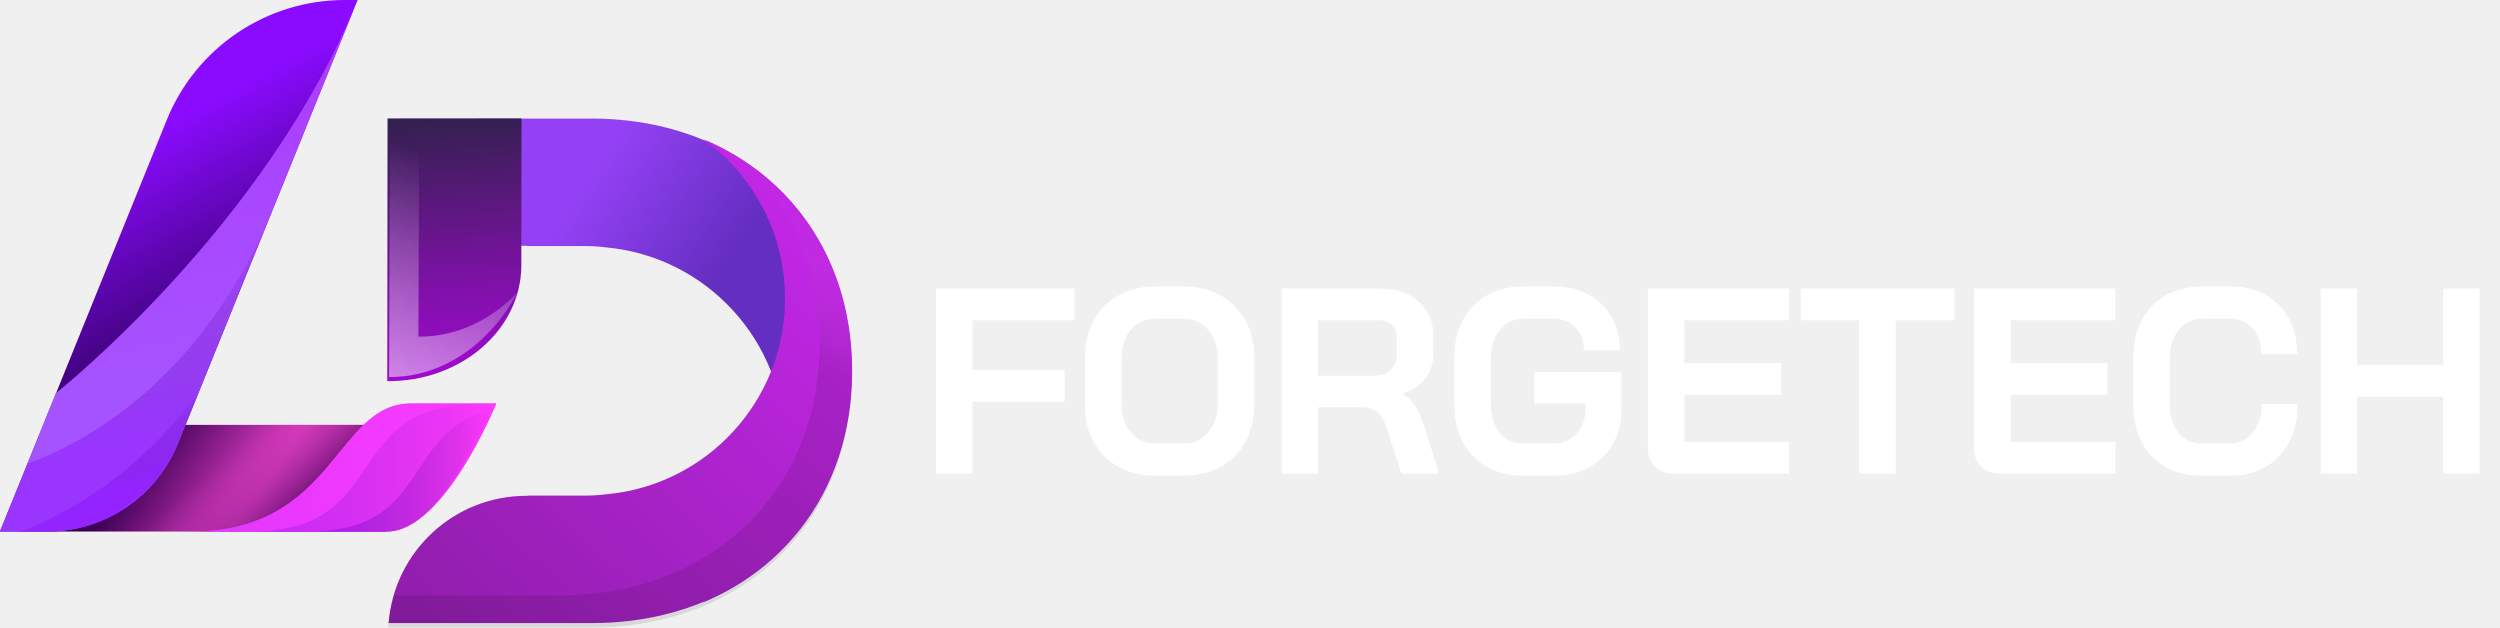
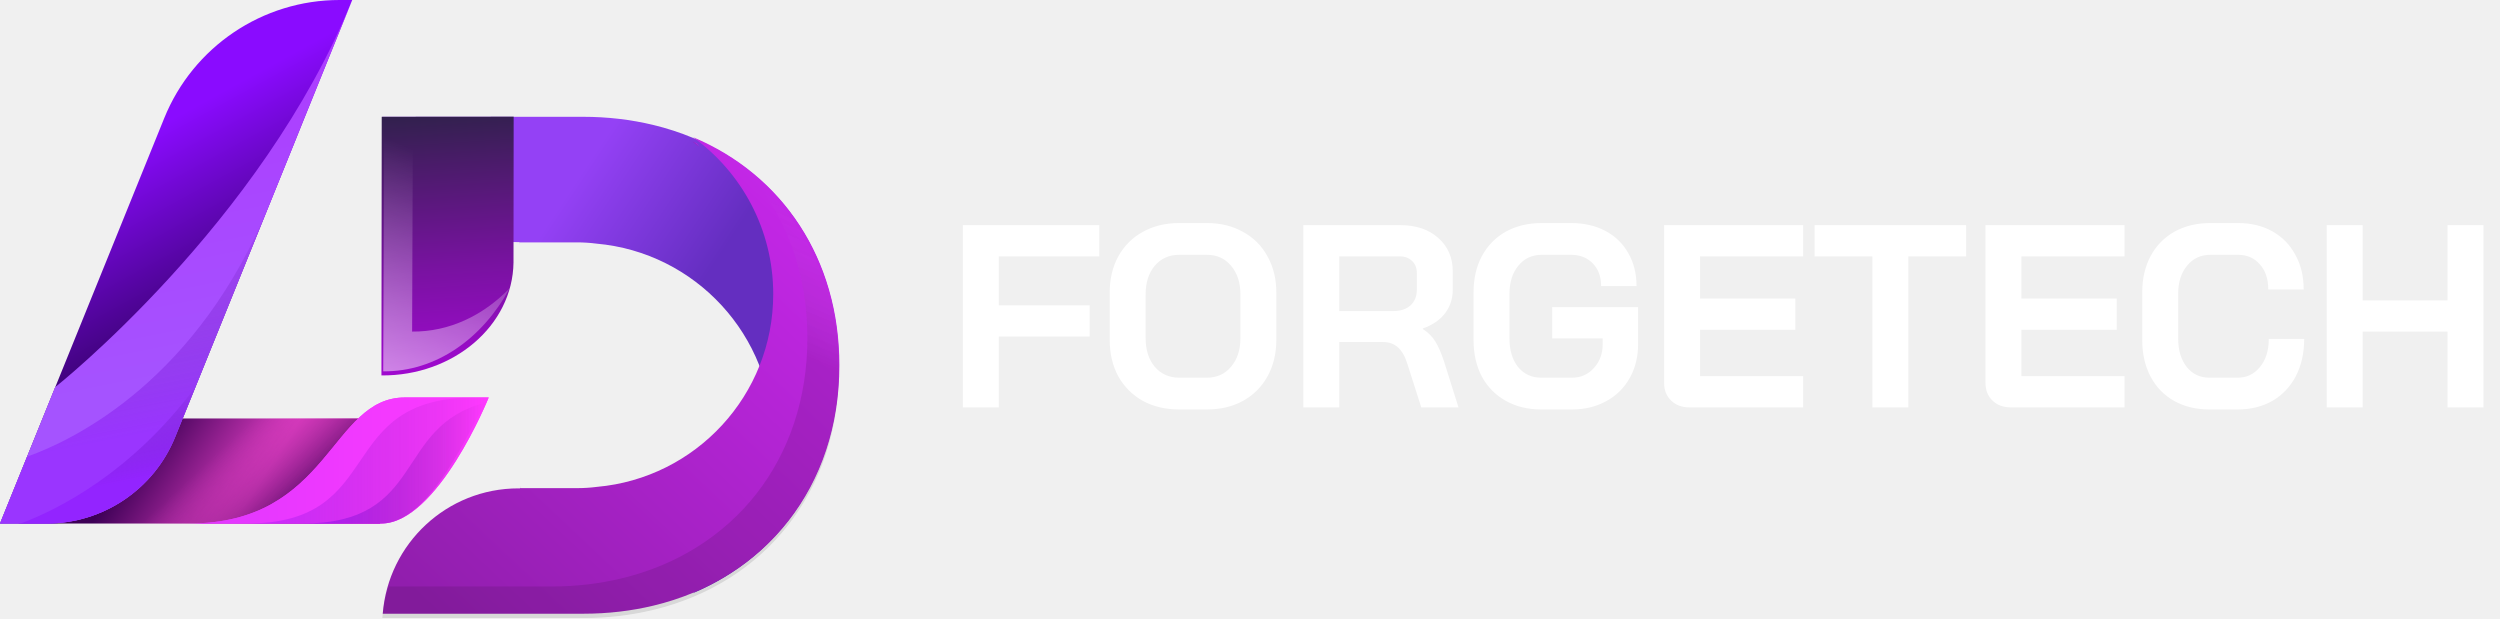
- <svg xmlns="http://www.w3.org/2000/svg" width="255" height="64" viewBox="0 0 255 64" fill="none">
-   <path d="M95.466 29.432H109.594V32.667H99.187V37.736H108.597V40.972H99.187V48.305H95.466V29.432ZM117.871 48.521C116.451 48.521 115.193 48.224 114.097 47.631C113.018 47.02 112.173 46.175 111.562 45.097C110.969 44 110.672 42.733 110.672 41.295V36.442C110.672 35.004 110.969 33.746 111.562 32.667C112.173 31.571 113.018 30.726 114.097 30.133C115.193 29.522 116.451 29.216 117.871 29.216H120.729C122.149 29.216 123.398 29.522 124.477 30.133C125.573 30.726 126.418 31.571 127.011 32.667C127.622 33.746 127.928 35.004 127.928 36.442V41.295C127.928 42.733 127.622 44 127.011 45.097C126.418 46.175 125.573 47.02 124.477 47.631C123.398 48.224 122.149 48.521 120.729 48.521H117.871ZM120.729 45.232C121.772 45.232 122.607 44.854 123.236 44.099C123.884 43.344 124.207 42.356 124.207 41.133V36.604C124.207 35.382 123.884 34.393 123.236 33.638C122.607 32.883 121.772 32.506 120.729 32.506H117.871C116.829 32.506 115.984 32.883 115.337 33.638C114.708 34.393 114.393 35.382 114.393 36.604V41.133C114.393 42.356 114.708 43.344 115.337 44.099C115.984 44.854 116.829 45.232 117.871 45.232H120.729ZM130.722 29.432H140.752C142.387 29.432 143.699 29.872 144.688 30.753C145.695 31.634 146.198 32.793 146.198 34.231V36.119C146.198 37.053 145.928 37.871 145.389 38.572C144.868 39.255 144.104 39.776 143.097 40.136V40.19C143.672 40.567 144.104 40.999 144.391 41.484C144.697 41.969 144.994 42.643 145.281 43.506L146.791 48.305H142.935L141.507 43.83C141.273 43.057 140.949 42.481 140.536 42.104C140.122 41.727 139.61 41.538 138.999 41.538H134.443V48.305H130.722V29.432ZM140.051 38.329C140.806 38.329 141.399 38.132 141.83 37.736C142.261 37.323 142.477 36.793 142.477 36.145V34.393C142.477 33.872 142.315 33.458 141.992 33.153C141.668 32.829 141.237 32.667 140.698 32.667H134.443V38.329H140.051ZM155.36 48.521C153.976 48.521 152.754 48.224 151.693 47.631C150.633 47.038 149.806 46.202 149.213 45.124C148.638 44.027 148.35 42.769 148.35 41.349V36.388C148.35 34.968 148.638 33.719 149.213 32.641C149.806 31.544 150.633 30.699 151.693 30.106C152.772 29.513 154.012 29.216 155.414 29.216H158.434C159.782 29.216 160.968 29.486 161.993 30.025C163.017 30.564 163.808 31.328 164.365 32.317C164.94 33.306 165.228 34.447 165.228 35.741H161.561C161.561 34.77 161.274 33.989 160.698 33.395C160.123 32.802 159.368 32.506 158.434 32.506H155.414C154.407 32.506 153.599 32.883 152.987 33.638C152.376 34.375 152.071 35.346 152.071 36.55V41.187C152.071 42.392 152.367 43.371 152.961 44.126C153.572 44.863 154.372 45.232 155.36 45.232H158.542C159.458 45.232 160.213 44.899 160.806 44.234C161.417 43.569 161.723 42.742 161.723 41.754V41.16H156.492V37.925H165.39V41.754C165.39 43.066 165.102 44.234 164.527 45.258C163.952 46.283 163.143 47.083 162.1 47.658C161.058 48.233 159.872 48.521 158.542 48.521H155.36ZM170.699 48.305C169.926 48.305 169.297 48.072 168.812 47.604C168.326 47.137 168.084 46.526 168.084 45.771V29.432H182.481V32.667H171.804V37.035H181.672V40.271H171.804V45.07H182.481V48.305H170.699ZM189.651 32.667H183.665V29.432H199.357V32.667H193.372V48.305H189.651V32.667ZM203.98 48.305C203.207 48.305 202.578 48.072 202.092 47.604C201.607 47.137 201.364 46.526 201.364 45.771V29.432H215.762V32.667H205.085V37.035H214.953V40.271H205.085V45.07H215.762V48.305H203.98ZM224.553 48.521C223.169 48.521 221.947 48.224 220.886 47.631C219.844 47.038 219.035 46.202 218.46 45.124C217.885 44.027 217.597 42.769 217.597 41.349V36.388C217.597 34.968 217.885 33.719 218.46 32.641C219.053 31.544 219.88 30.699 220.94 30.106C222.019 29.513 223.259 29.216 224.661 29.216H227.519C228.867 29.216 230.053 29.504 231.078 30.079C232.102 30.654 232.893 31.463 233.45 32.506C234.026 33.53 234.313 34.726 234.313 36.092H230.646C230.646 35.013 230.359 34.15 229.784 33.503C229.208 32.838 228.453 32.506 227.519 32.506H224.661C223.654 32.506 222.845 32.883 222.234 33.638C221.623 34.375 221.318 35.346 221.318 36.55V41.187C221.318 42.392 221.614 43.371 222.207 44.126C222.801 44.863 223.582 45.232 224.553 45.232H227.465C228.418 45.232 229.19 44.863 229.784 44.126C230.395 43.389 230.7 42.419 230.7 41.214H234.367C234.367 42.67 234.079 43.955 233.504 45.07C232.929 46.166 232.12 47.02 231.078 47.631C230.035 48.224 228.831 48.521 227.465 48.521H224.553ZM236.699 29.432H240.419V37.224H249.209V29.432H252.929V48.305H249.209V40.459H240.419V48.305H236.699V29.432Z" fill="white" />
-   <path d="M42.793 43.335H6.319L1.918 54.213H39.341L42.793 43.335Z" fill="url(#paint0_linear_268_130)" />
-   <path d="M42.793 43.335H6.319L1.918 54.213H39.341L42.793 43.335Z" fill="url(#paint1_linear_268_130)" />
-   <path d="M0.002 54.212L17.01 12.233C20.006 4.839 27.186 0 35.165 0H36.475L18.145 45.243C15.949 50.665 10.684 54.212 4.834 54.212H0.002Z" fill="url(#paint2_linear_268_130)" />
-   <path d="M19.568 54.213C34.211 54.213 34.211 41.161 41.925 41.161C49.638 41.161 50.608 41.161 50.608 41.161C50.608 41.161 45.324 54.213 39.475 54.213C30.716 54.213 19.568 54.213 19.568 54.213Z" fill="url(#paint3_linear_268_130)" />
-   <path d="M19.568 54.213C34.211 54.213 34.211 41.161 41.925 41.161C49.638 41.161 50.608 41.161 50.608 41.161C50.608 41.161 45.324 54.213 39.475 54.213C30.716 54.213 19.568 54.213 19.568 54.213Z" fill="url(#paint4_linear_268_130)" />
-   <path opacity="0.32" d="M50.608 41.161H49.17C34.397 41.161 40.225 54.213 25.582 54.213C29.25 54.213 35.022 54.213 39.475 54.213C45.324 54.213 50.608 41.161 50.608 41.161Z" fill="url(#paint5_linear_268_130)" />
-   <path opacity="0.5" d="M50.278 41.694C40.699 44.142 44.201 54.213 31.338 54.213C34.062 54.213 36.975 54.213 39.474 54.213C44.612 54.213 48.745 44.139 50.278 41.694Z" fill="url(#paint6_linear_268_130)" />
-   <path d="M18.144 45.244L31.339 12.675C21.948 35.852 5.726 40.081 5.726 40.081C5.54 40.539 5.362 40.98 5.187 41.412L4.421 43.301C4.314 43.567 4.208 43.828 4.104 44.083L3.436 45.732C3.121 46.511 2.829 47.23 2.562 47.889L2.407 48.273C1.907 49.506 1.496 50.52 1.164 51.34C1.164 51.34 0.632 52.653 0.528 52.909L0.352 53.345C0.288 53.502 0.234 53.635 0.189 53.747L0.023 54.157C0.008 54.193 0 54.213 0 54.213H4.832C10.683 54.213 15.948 50.665 18.144 45.244Z" fill="url(#paint7_linear_268_130)" />
-   <path d="M18.145 45.243L36.475 0C27.085 23.177 5.727 40.081 5.727 40.081C5.542 40.539 0.634 52.653 0.53 52.909C0.53 52.909 0.236 53.635 0.191 53.747L0.025 54.157C0.01 54.193 0.002 54.212 0.002 54.212H4.834C10.684 54.212 15.949 50.665 18.145 45.243Z" fill="url(#paint8_linear_268_130)" />
-   <path opacity="0.42" d="M2.806 47.293C2.723 47.496 0.025 54.157 0.025 54.157C0.01 54.193 0.002 54.212 0.002 54.212H4.834C10.684 54.212 15.949 50.664 18.145 45.243L27.961 21.015L27.961 21.015C20.573 39.252 7.882 45.47 2.806 47.293Z" fill="url(#paint9_linear_268_130)" />
-   <path opacity="0.42" d="M4.832 54.212C10.682 54.212 15.947 50.664 18.144 45.243L20.238 40.074C13.612 48.968 6.014 52.759 2.137 54.213H4.832V54.212Z" fill="url(#paint10_linear_268_130)" />
-   <path d="M86.872 37.823C86.872 25.227 79.206 15.71 67.607 12.93C65.337 12.386 62.919 12.095 60.376 12.095H42.867H39.584C40.158 19.358 46.23 25.074 53.641 25.074C53.692 25.074 53.744 25.071 53.795 25.071C53.799 25.167 53.804 25.264 53.805 25.361V25.099H59.709C60.416 25.099 61.102 25.143 61.763 25.229C71.997 26.136 80.022 34.726 80.022 45.195C80.022 51.882 76.746 57.8 71.713 61.443C80.964 57.563 86.872 48.841 86.872 37.823Z" fill="url(#paint11_linear_268_130)" />
-   <path d="M86.923 37.824C86.923 50.42 79.257 59.938 67.658 62.718C65.388 63.261 62.97 63.552 60.427 63.552H42.917H39.635C40.209 56.289 46.28 50.573 53.691 50.573C53.743 50.573 53.794 50.576 53.846 50.577C53.85 50.48 53.855 50.383 53.856 50.286V50.548H59.76C60.467 50.548 61.153 50.504 61.814 50.418C72.047 49.511 80.072 40.921 80.072 30.452C80.072 23.765 76.796 17.847 71.764 14.204C81.015 18.084 86.923 26.806 86.923 37.824Z" fill="url(#paint12_linear_268_130)" />
-   <path d="M72.421 15.194C72.324 15.072 72.225 14.952 72.126 14.833C71.989 14.773 71.854 14.711 71.717 14.653C71.957 14.826 72.189 15.009 72.421 15.194Z" fill="url(#paint13_linear_268_130)" />
-   <path d="M77.934 18.388C81.539 22.772 83.608 28.486 83.608 35.006C83.608 47.602 75.942 57.119 64.343 59.899C62.073 60.443 59.655 60.734 57.111 60.734H40.239C39.898 61.775 39.675 62.868 39.586 64H42.869H60.378C62.921 64 65.339 63.709 67.609 63.165C79.208 60.385 86.874 50.867 86.874 38.272C86.874 29.982 83.529 22.994 77.934 18.388Z" fill="url(#paint14_linear_268_130)" />
-   <path d="M39.529 12.095L53.192 12.083L53.176 27.18C53.094 33.699 46.971 38.936 39.5 38.877L39.529 12.095Z" fill="url(#paint15_linear_268_130)" />
-   <path d="M39.686 38.455C45.133 38.502 49.96 35.07 52.776 29.851C50.04 32.676 46.513 34.37 42.678 34.337L42.764 10.303L39.785 10.757L39.686 38.455Z" fill="url(#paint16_linear_268_130)" />
+ <svg xmlns="http://www.w3.org/2000/svg" width="3050" height="754" viewBox="0 0 3050 754" fill="none">
+   <path d="M1174.69 274.652H1341.14V312.769H1218.53V372.485H1329.38V410.602H1218.53V497H1174.69V274.652ZM1438.65 499.541C1421.92 499.541 1407.1 496.047 1394.18 489.059C1381.47 481.859 1371.52 471.906 1364.32 459.201C1357.33 446.283 1353.84 431.354 1353.84 414.414V357.238C1353.84 340.297 1357.33 325.474 1364.32 312.769C1371.52 299.851 1381.47 289.899 1394.18 282.91C1407.1 275.711 1421.92 272.111 1438.65 272.111H1472.32C1489.05 272.111 1503.76 275.711 1516.47 282.91C1529.39 289.899 1539.34 299.851 1546.33 312.769C1553.53 325.474 1557.13 340.297 1557.13 357.238V414.414C1557.13 431.354 1553.53 446.283 1546.33 459.201C1539.34 471.906 1529.39 481.859 1516.47 489.059C1503.76 496.047 1489.05 499.541 1472.32 499.541H1438.65ZM1472.32 460.789C1484.6 460.789 1494.45 456.342 1501.86 447.448C1509.48 438.554 1513.29 426.907 1513.29 412.508V359.144C1513.29 344.744 1509.48 333.098 1501.86 324.204C1494.45 315.31 1484.6 310.863 1472.32 310.863H1438.65C1426.37 310.863 1416.41 315.31 1408.79 324.204C1401.38 333.098 1397.67 344.744 1397.67 359.144V412.508C1397.67 426.907 1401.38 438.554 1408.79 447.448C1416.41 456.342 1426.37 460.789 1438.65 460.789H1472.32ZM1590.05 274.652H1708.21C1727.48 274.652 1742.94 279.84 1754.58 290.216C1766.44 300.592 1772.37 314.251 1772.37 331.192V353.427C1772.37 364.438 1769.19 374.073 1762.84 382.332C1756.7 390.379 1747.7 396.52 1735.84 400.755V401.39C1742.62 405.837 1747.7 410.919 1751.09 416.637C1754.69 422.355 1758.18 430.296 1761.57 440.46L1779.36 497H1733.94L1717.1 444.272C1714.35 435.166 1710.54 428.39 1705.67 423.943C1700.8 419.496 1694.76 417.272 1687.56 417.272H1633.88V497H1590.05V274.652ZM1699.95 379.473C1708.84 379.473 1715.83 377.144 1720.91 372.485C1726 367.615 1728.54 361.368 1728.54 353.744V333.098C1728.54 326.957 1726.63 322.086 1722.82 318.486C1719.01 314.674 1713.93 312.769 1707.57 312.769H1633.88V379.473H1699.95ZM1880.31 499.541C1864.01 499.541 1849.61 496.047 1837.12 489.059C1824.62 482.071 1814.88 472.224 1807.89 459.518C1801.12 446.601 1797.73 431.778 1797.73 415.049V356.603C1797.73 339.874 1801.12 325.157 1807.89 312.451C1814.88 299.534 1824.62 289.581 1837.12 282.593C1849.82 275.605 1864.43 272.111 1880.95 272.111H1916.53C1932.41 272.111 1946.38 275.287 1958.45 281.64C1970.52 287.993 1979.84 296.992 1986.41 308.639C1993.18 320.286 1996.57 333.733 1996.57 348.98H1953.37C1953.37 337.545 1949.98 328.333 1943.21 321.345C1936.43 314.357 1927.54 310.863 1916.53 310.863H1880.95C1869.09 310.863 1859.56 315.31 1852.36 324.204C1845.16 332.886 1841.56 344.321 1841.56 358.509V413.143C1841.56 427.331 1845.06 438.872 1852.04 447.766C1859.24 456.448 1868.67 460.789 1880.31 460.789H1917.8C1928.6 460.789 1937.49 456.871 1944.48 449.036C1951.68 441.201 1955.28 431.46 1955.28 419.813V412.825H1893.66V374.708H1998.48V419.813C1998.48 435.272 1995.09 449.036 1988.31 461.107C1981.54 473.177 1972.01 482.6 1959.72 489.377C1947.44 496.153 1933.47 499.541 1917.8 499.541H1880.31ZM2061.02 497C2051.92 497 2044.51 494.247 2038.79 488.741C2033.07 483.236 2030.21 476.036 2030.21 467.142V274.652H2199.83V312.769H2074.05V364.226H2190.3V402.343H2074.05V458.883H2199.83V497H2061.02ZM2284.3 312.769H2213.79V274.652H2398.65V312.769H2328.14V497H2284.3V312.769ZM2453.11 497C2444.01 497 2436.59 494.247 2430.88 488.741C2425.16 483.236 2422.3 476.036 2422.3 467.142V274.652H2591.92V312.769H2466.13V364.226H2582.39V402.343H2466.13V458.883H2591.92V497H2453.11ZM2695.49 499.541C2679.19 499.541 2664.79 496.047 2652.29 489.059C2640.01 482.071 2630.48 472.224 2623.71 459.518C2616.93 446.601 2613.54 431.778 2613.54 415.049V356.603C2613.54 339.874 2616.93 325.157 2623.71 312.451C2630.69 299.534 2640.44 289.581 2652.93 282.593C2665.64 275.605 2680.25 272.111 2696.76 272.111H2730.43C2746.32 272.111 2760.29 275.499 2772.36 282.275C2784.43 289.051 2793.75 298.581 2800.31 310.863C2807.09 322.933 2810.48 337.015 2810.48 353.109H2767.28C2767.28 340.403 2763.89 330.239 2757.12 322.615C2750.34 314.78 2741.45 310.863 2730.43 310.863H2696.76C2684.91 310.863 2675.38 315.31 2668.18 324.204C2660.98 332.886 2657.38 344.321 2657.38 358.509V413.143C2657.38 427.331 2660.87 438.872 2667.86 447.766C2674.85 456.448 2684.06 460.789 2695.49 460.789H2729.8C2741.02 460.789 2750.13 456.448 2757.12 447.766C2764.32 439.084 2767.92 427.649 2767.92 413.461H2811.11C2811.11 430.613 2807.73 445.754 2800.95 458.883C2794.17 471.801 2784.64 481.859 2772.36 489.059C2760.08 496.047 2745.89 499.541 2729.8 499.541H2695.49ZM2838.58 274.652H2882.42V366.45H2985.97V274.652H3029.8V497H2985.97V404.567H2882.42V497H2838.58V274.652Z" fill="white" />
+   <path d="M504.159 510.537H74.456L22.602 638.692H463.496L504.159 510.537Z" fill="url(#paint0_linear_287_62)" />
+   <path d="M504.159 510.537H74.456L22.602 638.692H463.496L504.159 510.537Z" fill="url(#paint1_linear_287_62)" />
+   <path d="M0.008 638.691L200.38 144.119C235.676 57.005 320.276 0 414.269 0H429.711L213.761 533.023C187.883 596.897 125.855 638.691 56.936 638.691H0.008Z" fill="url(#paint2_linear_287_62)" />
+   <path d="M230.537 638.69C403.047 638.69 403.047 484.922 493.921 484.922C584.795 484.922 596.228 484.922 596.228 484.922C596.228 484.922 533.968 638.69 465.068 638.69C361.869 638.69 230.537 638.69 230.537 638.69Z" fill="url(#paint3_linear_287_62)" />
+   <path d="M230.537 638.69C403.047 638.69 403.047 484.922 493.921 484.922C584.795 484.922 596.228 484.922 596.228 484.922C596.228 484.922 533.968 638.69 465.068 638.69C361.869 638.69 230.537 638.69 230.537 638.69Z" fill="url(#paint4_linear_287_62)" />
+   <path opacity="0.32" d="M596.225 484.922H579.281C405.234 484.922 473.892 638.69 301.383 638.69C344.593 638.69 412.598 638.69 465.061 638.69C533.961 638.69 596.225 484.922 596.225 484.922Z" fill="url(#paint5_linear_287_62)" />
+   <path opacity="0.5" d="M592.357 491.2C479.502 520.046 520.756 638.691 369.215 638.691C401.308 638.691 435.631 638.691 465.064 638.691C525.603 638.691 574.294 520.009 592.357 491.2Z" fill="url(#paint6_linear_287_62)" />
+   <path d="M213.76 533.024L369.213 149.326C258.581 422.385 67.459 472.203 67.459 472.203C65.272 477.604 63.169 482.792 61.104 487.888L52.089 510.133C50.819 513.27 49.572 516.345 48.354 519.35L40.484 538.777C36.764 547.961 33.329 556.432 30.185 564.192L28.354 568.716C22.469 583.242 17.626 595.192 13.715 604.845C13.715 604.845 7.444 620.321 6.223 623.337L4.142 628.473C3.394 630.315 2.759 631.889 2.223 633.21L0.268 638.039C0.095 638.464 0 638.695 0 638.695H56.928C125.854 638.692 187.883 596.894 213.76 533.024Z" fill="url(#paint7_linear_287_62)" />
+   <path d="M213.761 533.023L429.711 0C319.08 273.059 67.459 472.202 67.459 472.202C65.272 477.603 7.449 620.32 6.23 623.332C6.23 623.332 2.767 631.885 2.231 633.205L0.276 638.034C0.103 638.459 0.008 638.691 0.008 638.691H56.936C125.855 638.691 187.883 596.893 213.761 533.023Z" fill="url(#paint8_linear_287_62)" />
+   <path opacity="0.42" d="M33.04 557.164C32.068 559.56 0.276 638.029 0.276 638.029C0.103 638.455 0.008 638.686 0.008 638.686H56.936C125.851 638.686 187.88 596.888 213.761 533.018L329.401 247.587L329.404 247.58C242.357 462.434 92.841 535.689 33.04 557.164Z" fill="url(#paint9_linear_287_62)" />
+   <path opacity="0.42" d="M56.941 638.69C125.856 638.69 187.884 596.892 213.765 533.022L238.439 472.12C160.37 576.9 70.865 621.566 25.182 638.693H56.941V638.69Z" fill="url(#paint10_linear_287_62)" />
+   <path d="M1023.47 445.599C1023.47 297.204 933.151 185.078 796.502 152.327C769.759 145.919 741.275 142.492 711.31 142.492H505.032H466.357C473.121 228.06 544.652 295.409 631.96 295.409C632.57 295.409 633.176 295.369 633.786 295.364C633.826 296.504 633.891 297.64 633.901 298.79V295.694H703.456C711.79 295.694 719.864 296.214 727.658 297.229C848.218 307.915 942.765 409.115 942.765 532.452C942.765 611.231 904.166 680.956 844.882 723.873C953.866 678.16 1023.47 575.413 1023.47 445.599Z" fill="url(#paint11_linear_287_62)" />
+   <path d="M1024.04 445.619C1024.04 594.013 933.73 706.139 797.082 738.89C770.338 745.298 741.854 748.725 711.889 748.725H505.606H466.932C473.695 663.157 545.226 595.809 632.534 595.809C633.145 595.809 633.75 595.849 634.36 595.854C634.4 594.713 634.465 593.578 634.475 592.427V595.524H704.03C712.364 595.524 720.438 595.003 728.227 593.988C848.787 583.303 943.335 482.102 943.335 358.765C943.335 279.986 904.735 210.261 845.451 167.345C954.44 213.053 1024.04 315.804 1024.04 445.619Z" fill="url(#paint12_linear_287_62)" />
+   <path d="M853.212 179.002C852.072 177.566 850.906 176.156 849.735 174.75C848.13 174.045 846.539 173.309 844.918 172.629C847.749 174.67 850.481 176.831 853.212 179.002Z" fill="url(#paint13_linear_287_62)" />
+   <path d="M918.172 216.636C960.644 268.282 985.016 335.605 985.016 412.414C985.016 560.808 894.701 672.934 758.052 705.685C731.309 712.093 702.825 715.52 672.86 715.52H474.081C470.069 727.781 467.442 740.668 466.387 753.999H505.061H711.339C741.304 753.999 769.788 750.573 796.532 744.164C933.18 711.413 1023.5 599.282 1023.5 450.893C1023.5 353.229 984.095 270.893 918.172 216.636Z" fill="url(#paint14_linear_287_62)" />
+   <path d="M465.704 142.493L626.669 142.351L626.476 320.214C625.508 397.021 553.375 458.719 465.359 458.026L465.704 142.493Z" fill="url(#paint15_linear_287_62)" />
+   <path d="M467.542 453.044C531.717 453.596 588.579 413.172 621.76 351.686C589.526 384.968 547.971 404.926 502.786 404.537L503.801 121.377L468.711 126.728L467.542 453.044Z" fill="url(#paint16_linear_287_62)" />
  <defs>
-     <linearGradient id="paint0_linear_268_130" x1="15.738" y1="44.495" x2="26.094" y2="51.191" gradientUnits="userSpaceOnUse">
+     <linearGradient id="paint0_linear_287_62" x1="185.416" y1="524.206" x2="307.422" y2="603.09" gradientUnits="userSpaceOnUse">
      <stop stop-color="#3D0056" />
      <stop offset="1" stop-color="#E33FC5" />
    </linearGradient>
-     <linearGradient id="paint1_linear_268_130" x1="28.68" y1="55.561" x2="14.41" y2="40.247" gradientUnits="userSpaceOnUse">
+     <linearGradient id="paint1_linear_287_62" x1="337.889" y1="654.574" x2="169.772" y2="474.158" gradientUnits="userSpaceOnUse">
      <stop stop-color="#3D0056" />
      <stop offset="0.505" stop-color="#E33FC5" stop-opacity="0" />
    </linearGradient>
-     <linearGradient id="paint2_linear_268_130" x1="23.56" y1="36.852" x2="11.925" y2="15.542" gradientUnits="userSpaceOnUse">
+     <linearGradient id="paint2_linear_287_62" x1="277.555" y1="434.164" x2="140.472" y2="183.103" gradientUnits="userSpaceOnUse">
      <stop offset="0" stop-color="#2A0056" />
      <stop offset="1" stop-color="#8A0BFF" />
    </linearGradient>
-     <linearGradient id="paint3_linear_268_130" x1="19.568" y1="47.687" x2="50.608" y2="47.687" gradientUnits="userSpaceOnUse">
+     <linearGradient id="paint3_linear_287_62" x1="230.536" y1="561.805" x2="596.227" y2="561.805" gradientUnits="userSpaceOnUse">
      <stop stop-color="#DF38FF" />
      <stop offset="1" stop-color="#FF39FF" />
    </linearGradient>
-     <linearGradient id="paint4_linear_268_130" x1="19.568" y1="47.687" x2="50.608" y2="47.687" gradientUnits="userSpaceOnUse">
+     <linearGradient id="paint4_linear_287_62" x1="230.536" y1="561.805" x2="596.227" y2="561.805" gradientUnits="userSpaceOnUse">
      <stop stop-color="#DF38FF" />
      <stop offset="1" stop-color="#FF39FF" />
    </linearGradient>
-     <linearGradient id="paint5_linear_268_130" x1="25.582" y1="47.687" x2="50.608" y2="47.687" gradientUnits="userSpaceOnUse">
+     <linearGradient id="paint5_linear_287_62" x1="301.385" y1="561.805" x2="596.224" y2="561.805" gradientUnits="userSpaceOnUse">
      <stop stop-color="#8A0BFF" />
      <stop offset="0.999" stop-color="#2A0056" stop-opacity="0" />
    </linearGradient>
-     <linearGradient id="paint6_linear_268_130" x1="31.338" y1="47.953" x2="50.278" y2="47.953" gradientUnits="userSpaceOnUse">
+     <linearGradient id="paint6_linear_287_62" x1="369.214" y1="564.945" x2="592.356" y2="564.945" gradientUnits="userSpaceOnUse">
      <stop stop-color="#8A0BFF" />
      <stop offset="0.999" stop-color="#2A0056" stop-opacity="0" />
    </linearGradient>
-     <linearGradient id="paint7_linear_268_130" x1="17.451" y1="42.308" x2="11.96" y2="14.984" gradientUnits="userSpaceOnUse">
+     <linearGradient id="paint7_linear_287_62" x1="205.599" y1="498.441" x2="140.909" y2="176.528" gradientUnits="userSpaceOnUse">
      <stop stop-color="#A553FF" />
      <stop offset="0.999" stop-color="#AE38FF" />
    </linearGradient>
-     <linearGradient id="paint8_linear_268_130" x1="20.55" y1="38.605" x2="13.307" y2="2.565" gradientUnits="userSpaceOnUse">
+     <linearGradient id="paint8_linear_287_62" x1="242.086" y1="454.818" x2="156.76" y2="30.218" gradientUnits="userSpaceOnUse">
      <stop stop-color="#A553FF" />
      <stop offset="0.999" stop-color="#AE38FF" />
    </linearGradient>
-     <linearGradient id="paint9_linear_268_130" x1="15.415" y1="44.745" x2="11.076" y2="23.156" gradientUnits="userSpaceOnUse">
+     <linearGradient id="paint9_linear_287_62" x1="181.59" y1="527.145" x2="130.478" y2="272.805" gradientUnits="userSpaceOnUse">
      <stop stop-color="#8A0BFF" />
      <stop offset="0.999" stop-color="#2A0056" stop-opacity="0" />
    </linearGradient>
-     <linearGradient id="paint10_linear_268_130" x1="11.783" y1="50.106" x2="10.078" y2="41.623" gradientUnits="userSpaceOnUse">
+     <linearGradient id="paint10_linear_287_62" x1="138.824" y1="590.307" x2="118.741" y2="490.373" gradientUnits="userSpaceOnUse">
      <stop stop-color="#8A0BFF" />
      <stop offset="0.999" stop-color="#2A0056" stop-opacity="0" />
    </linearGradient>
-     <linearGradient id="paint11_linear_268_130" x1="70.973" y1="37.081" x2="46.56" y2="20.926" gradientUnits="userSpaceOnUse">
+     <linearGradient id="paint11_linear_287_62" x1="836.156" y1="436.862" x2="548.545" y2="246.531" gradientUnits="userSpaceOnUse">
      <stop offset="0.097" stop-color="#642EC0" />
      <stop offset="0.669" stop-color="#9441F5" />
    </linearGradient>
-     <linearGradient id="paint12_linear_268_130" x1="36.432" y1="76.895" x2="100.434" y2="8.96" gradientUnits="userSpaceOnUse">
+     <linearGradient id="paint12_linear_287_62" x1="429.196" y1="905.921" x2="1183.22" y2="105.563" gradientUnits="userSpaceOnUse">
      <stop offset="0.167" stop-color="#911EAD" />
      <stop offset="0.993" stop-color="#D62AFC" />
    </linearGradient>
-     <linearGradient id="paint13_linear_268_130" x1="72.018" y1="14.977" x2="72.178" y2="14.807" gradientUnits="userSpaceOnUse">
+     <linearGradient id="paint13_linear_287_62" x1="848.467" y1="176.448" x2="850.358" y2="174.441" gradientUnits="userSpaceOnUse">
      <stop offset="0.167" stop-color="#911EAD" />
      <stop offset="0.993" stop-color="#D62AFC" />
    </linearGradient>
-     <linearGradient id="paint14_linear_268_130" x1="60.527" y1="59.636" x2="77.381" y2="19.004" gradientUnits="userSpaceOnUse">
+     <linearGradient id="paint14_linear_287_62" x1="713.099" y1="702.587" x2="911.66" y2="223.886" gradientUnits="userSpaceOnUse">
      <stop offset="0.673" stop-opacity="0.1" />
      <stop offset="1" stop-color="white" stop-opacity="0" />
    </linearGradient>
-     <linearGradient id="paint15_linear_268_130" x1="47.906" y1="49.839" x2="45.324" y2="10.481" gradientUnits="userSpaceOnUse">
+     <linearGradient id="paint15_linear_287_62" x1="564.392" y1="587.162" x2="533.969" y2="123.476" gradientUnits="userSpaceOnUse">
      <stop stop-color="#BC04F0" />
      <stop offset="0.115" stop-color="#B406E6" />
      <stop offset="0.31" stop-color="#9D0ACC" />
      <stop offset="0.56" stop-color="#7912A1" />
      <stop offset="0.852" stop-color="#471C66" />
      <stop offset="1" stop-color="#2B2246" />
    </linearGradient>
-     <linearGradient id="paint16_linear_268_130" x1="47.998" y1="16.731" x2="29.499" y2="58.245" gradientUnits="userSpaceOnUse">
+     <linearGradient id="paint16_linear_287_62" x1="565.472" y1="197.11" x2="347.523" y2="686.196" gradientUnits="userSpaceOnUse">
      <stop offset="0.022" stop-color="white" stop-opacity="0" />
      <stop offset="1" stop-color="white" />
    </linearGradient>
  </defs>
</svg>
